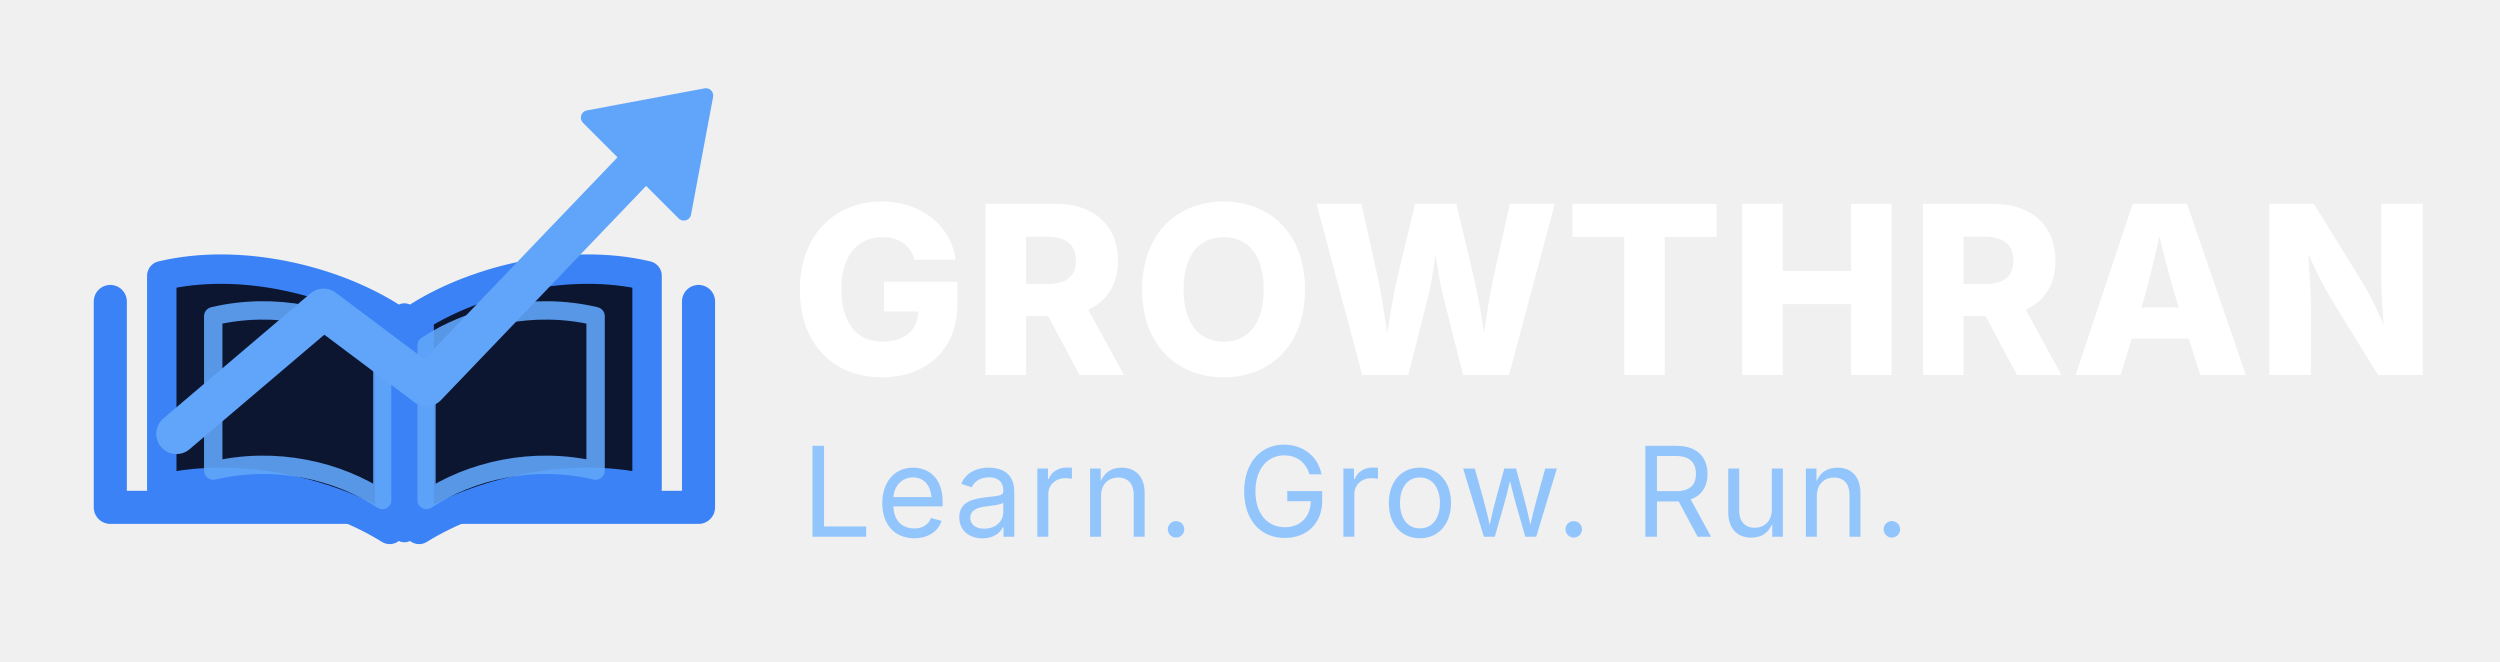
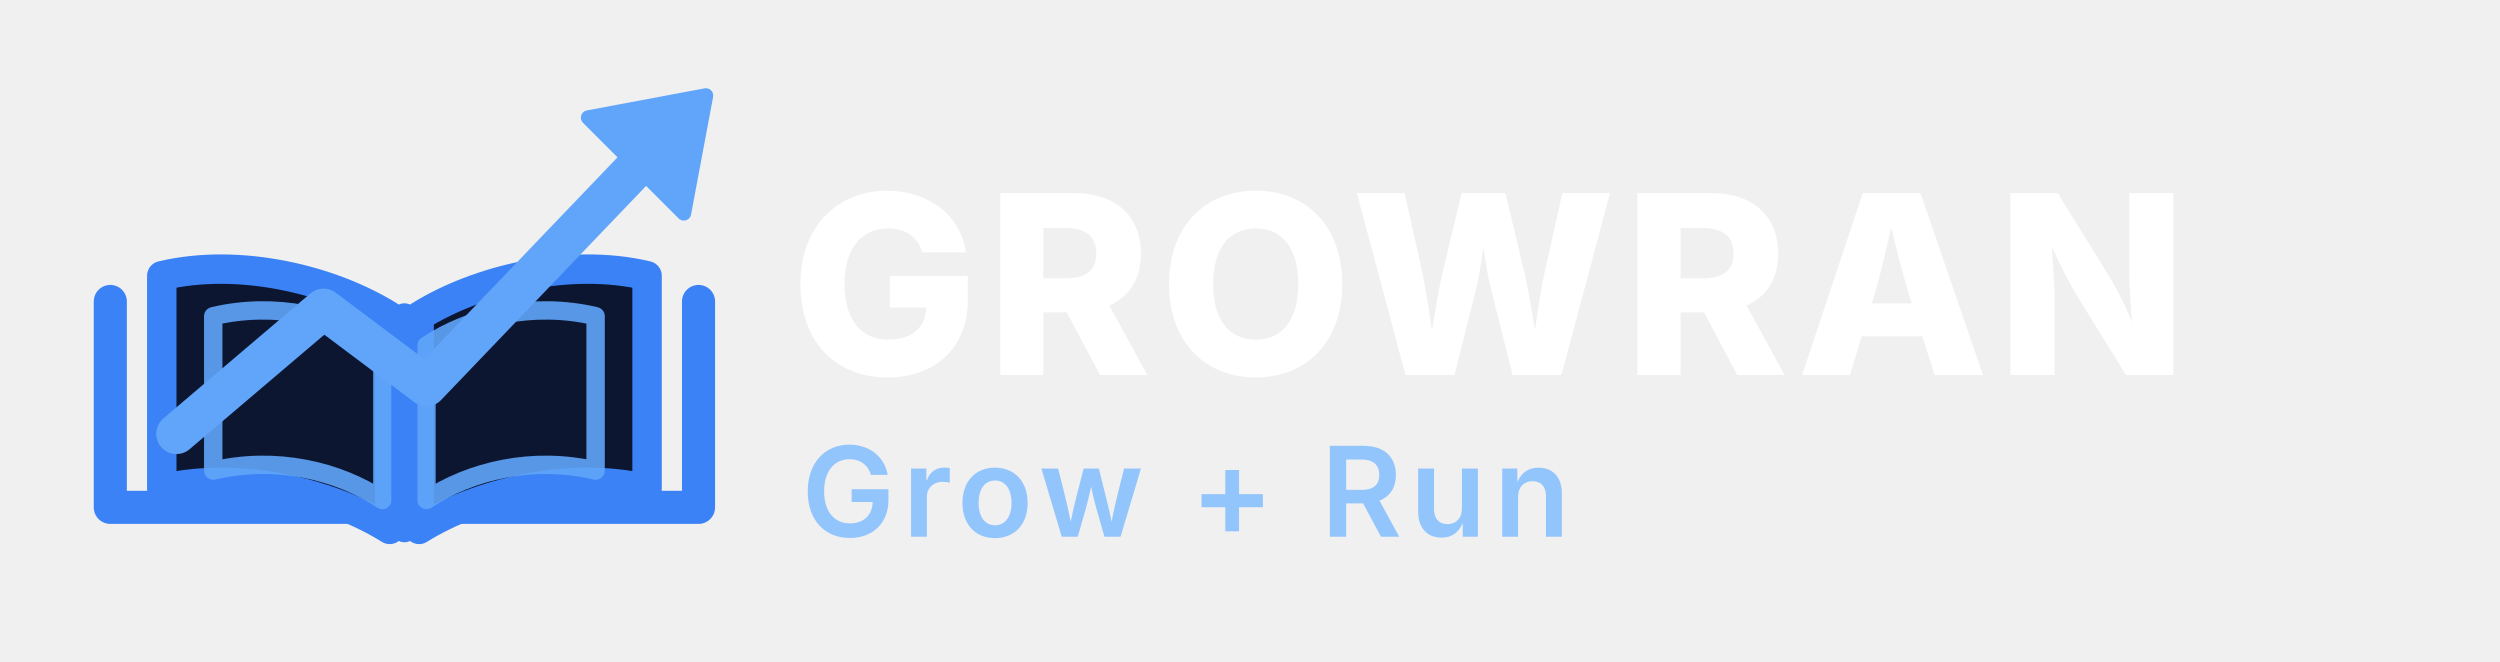
<svg xmlns="http://www.w3.org/2000/svg" viewBox="0 0 680 180" width="100%" height="100%" fill="none">
  <g transform="translate(10, 10)">
    <path d="M20 72 V128 H180 V72" stroke="#3B82F6" stroke-width="9" stroke-linecap="round" stroke-linejoin="round" />
    <path d="M34 65 C55 60 80 66 96 76 V134 C80 124 55 118 34 123 Z" fill="#0C1631" stroke="#3B82F6" stroke-width="8" stroke-linejoin="round" />
    <path d="M48 76 C65 72 82 76 94 84 V126 C82 118 65 114 48 118 Z" fill="none" stroke="#60A5FA" stroke-width="5" stroke-linejoin="round" opacity="0.9" />
    <path d="M166 65 C145 60 120 66 104 76 V134 C120 124 145 118 166 123 Z" fill="#0C1631" stroke="#3B82F6" stroke-width="8" stroke-linejoin="round" />
    <path d="M152 76 C135 72 118 76 106 84 V126 C118 118 135 114 152 118 Z" fill="none" stroke="#60A5FA" stroke-width="5" stroke-linejoin="round" opacity="0.9" />
    <line x1="100" y1="76" x2="100" y2="134" stroke="#3B82F6" stroke-width="7" stroke-linecap="round" />
    <path d="M38 108 L78 74 L106 95 L174 24" stroke="#60A5FA" stroke-width="11" stroke-linecap="round" stroke-linejoin="round" />
    <polygon points="182,16 150,22 176,48" fill="#60A5FA" stroke="#60A5FA" stroke-width="4" stroke-linejoin="round" />
  </g>
-   <text x="215" y="102" font-family="'Montserrat', 'Poppins', 'Inter', -apple-system, sans-serif" font-size="64" font-weight="800" fill="#FFFFFF" letter-spacing="0.02em">GROWTHRAN</text>
-   <text x="218" y="146" font-family="'Poppins', 'Montserrat', 'Inter', -apple-system, sans-serif" font-size="34" font-weight="400" fill="#93C5FD" letter-spacing="0.03em">Learn. Grow. Run.</text>
+   <text x="215" y="102" font-family="'Space Grotesk', 'Montserrat', 'Inter', -apple-system, sans-serif" font-size="68" font-weight="800" fill="#FFFFFF" letter-spacing="0.03em">GROWRAN</text>
+   <text x="218" y="146" font-family="'Inter', -apple-system, sans-serif" font-size="34" font-weight="600" fill="#93C5FD" letter-spacing="0.06em">Grow + Run</text>
</svg>
